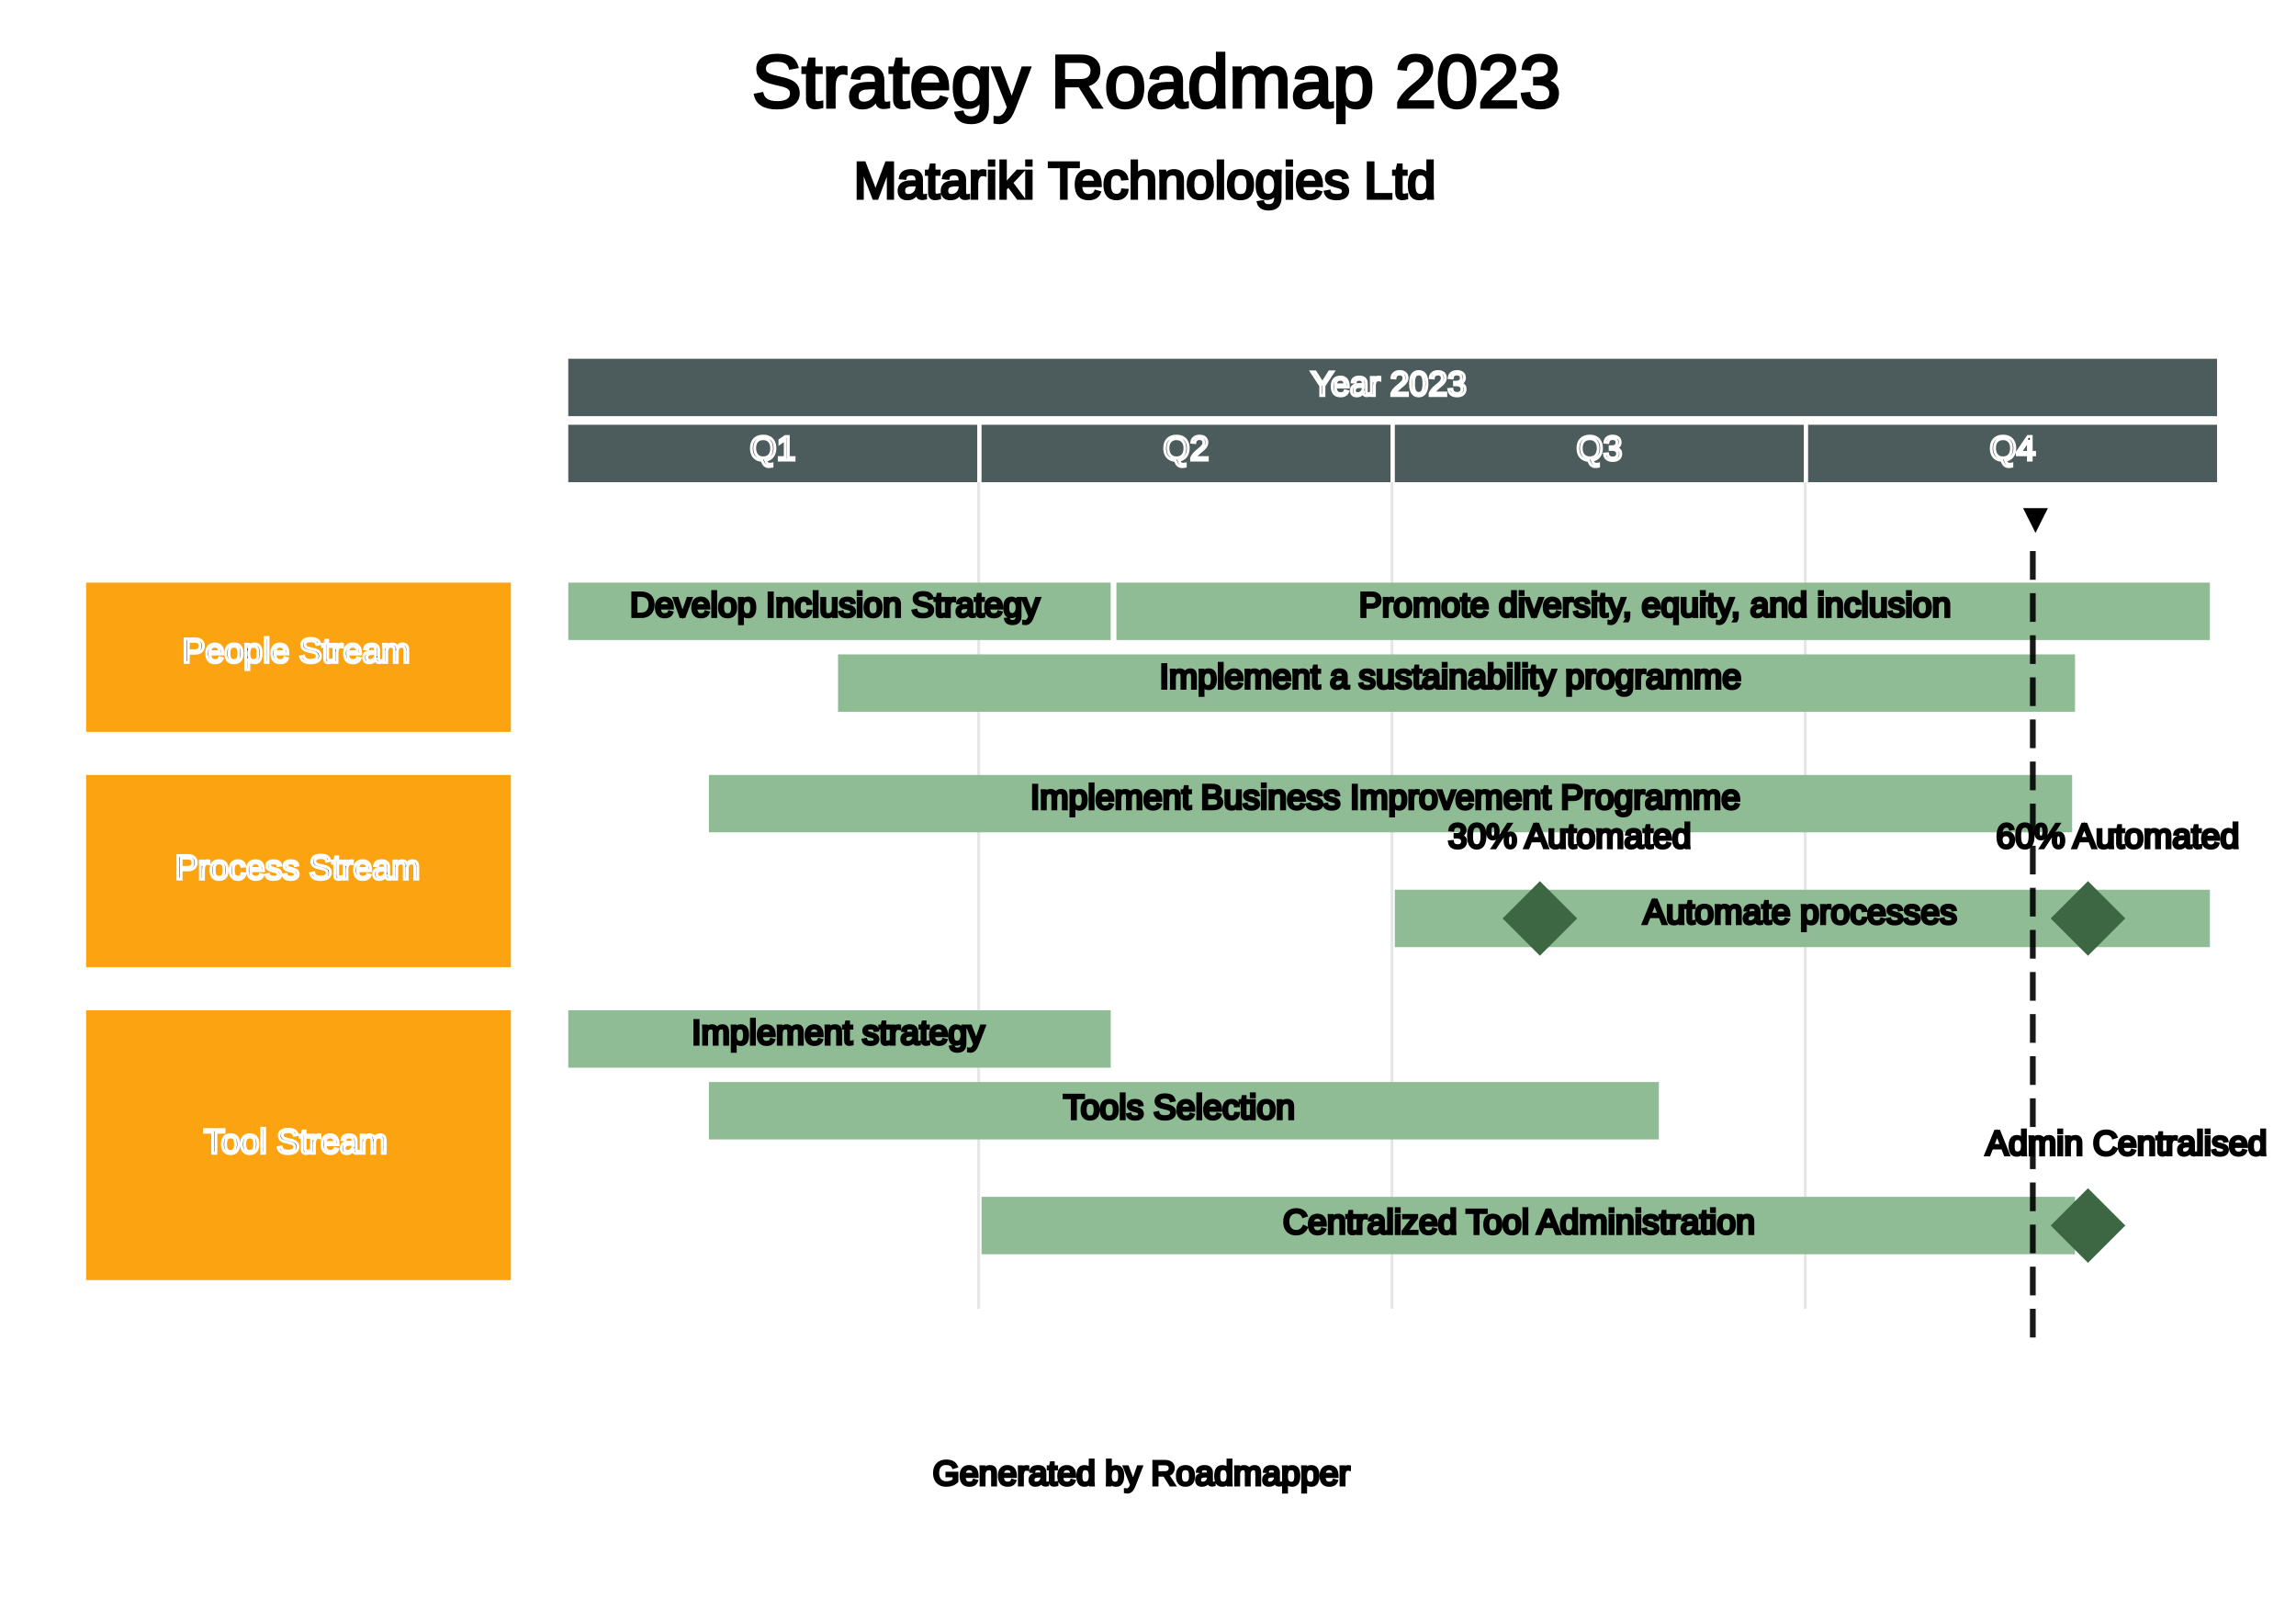
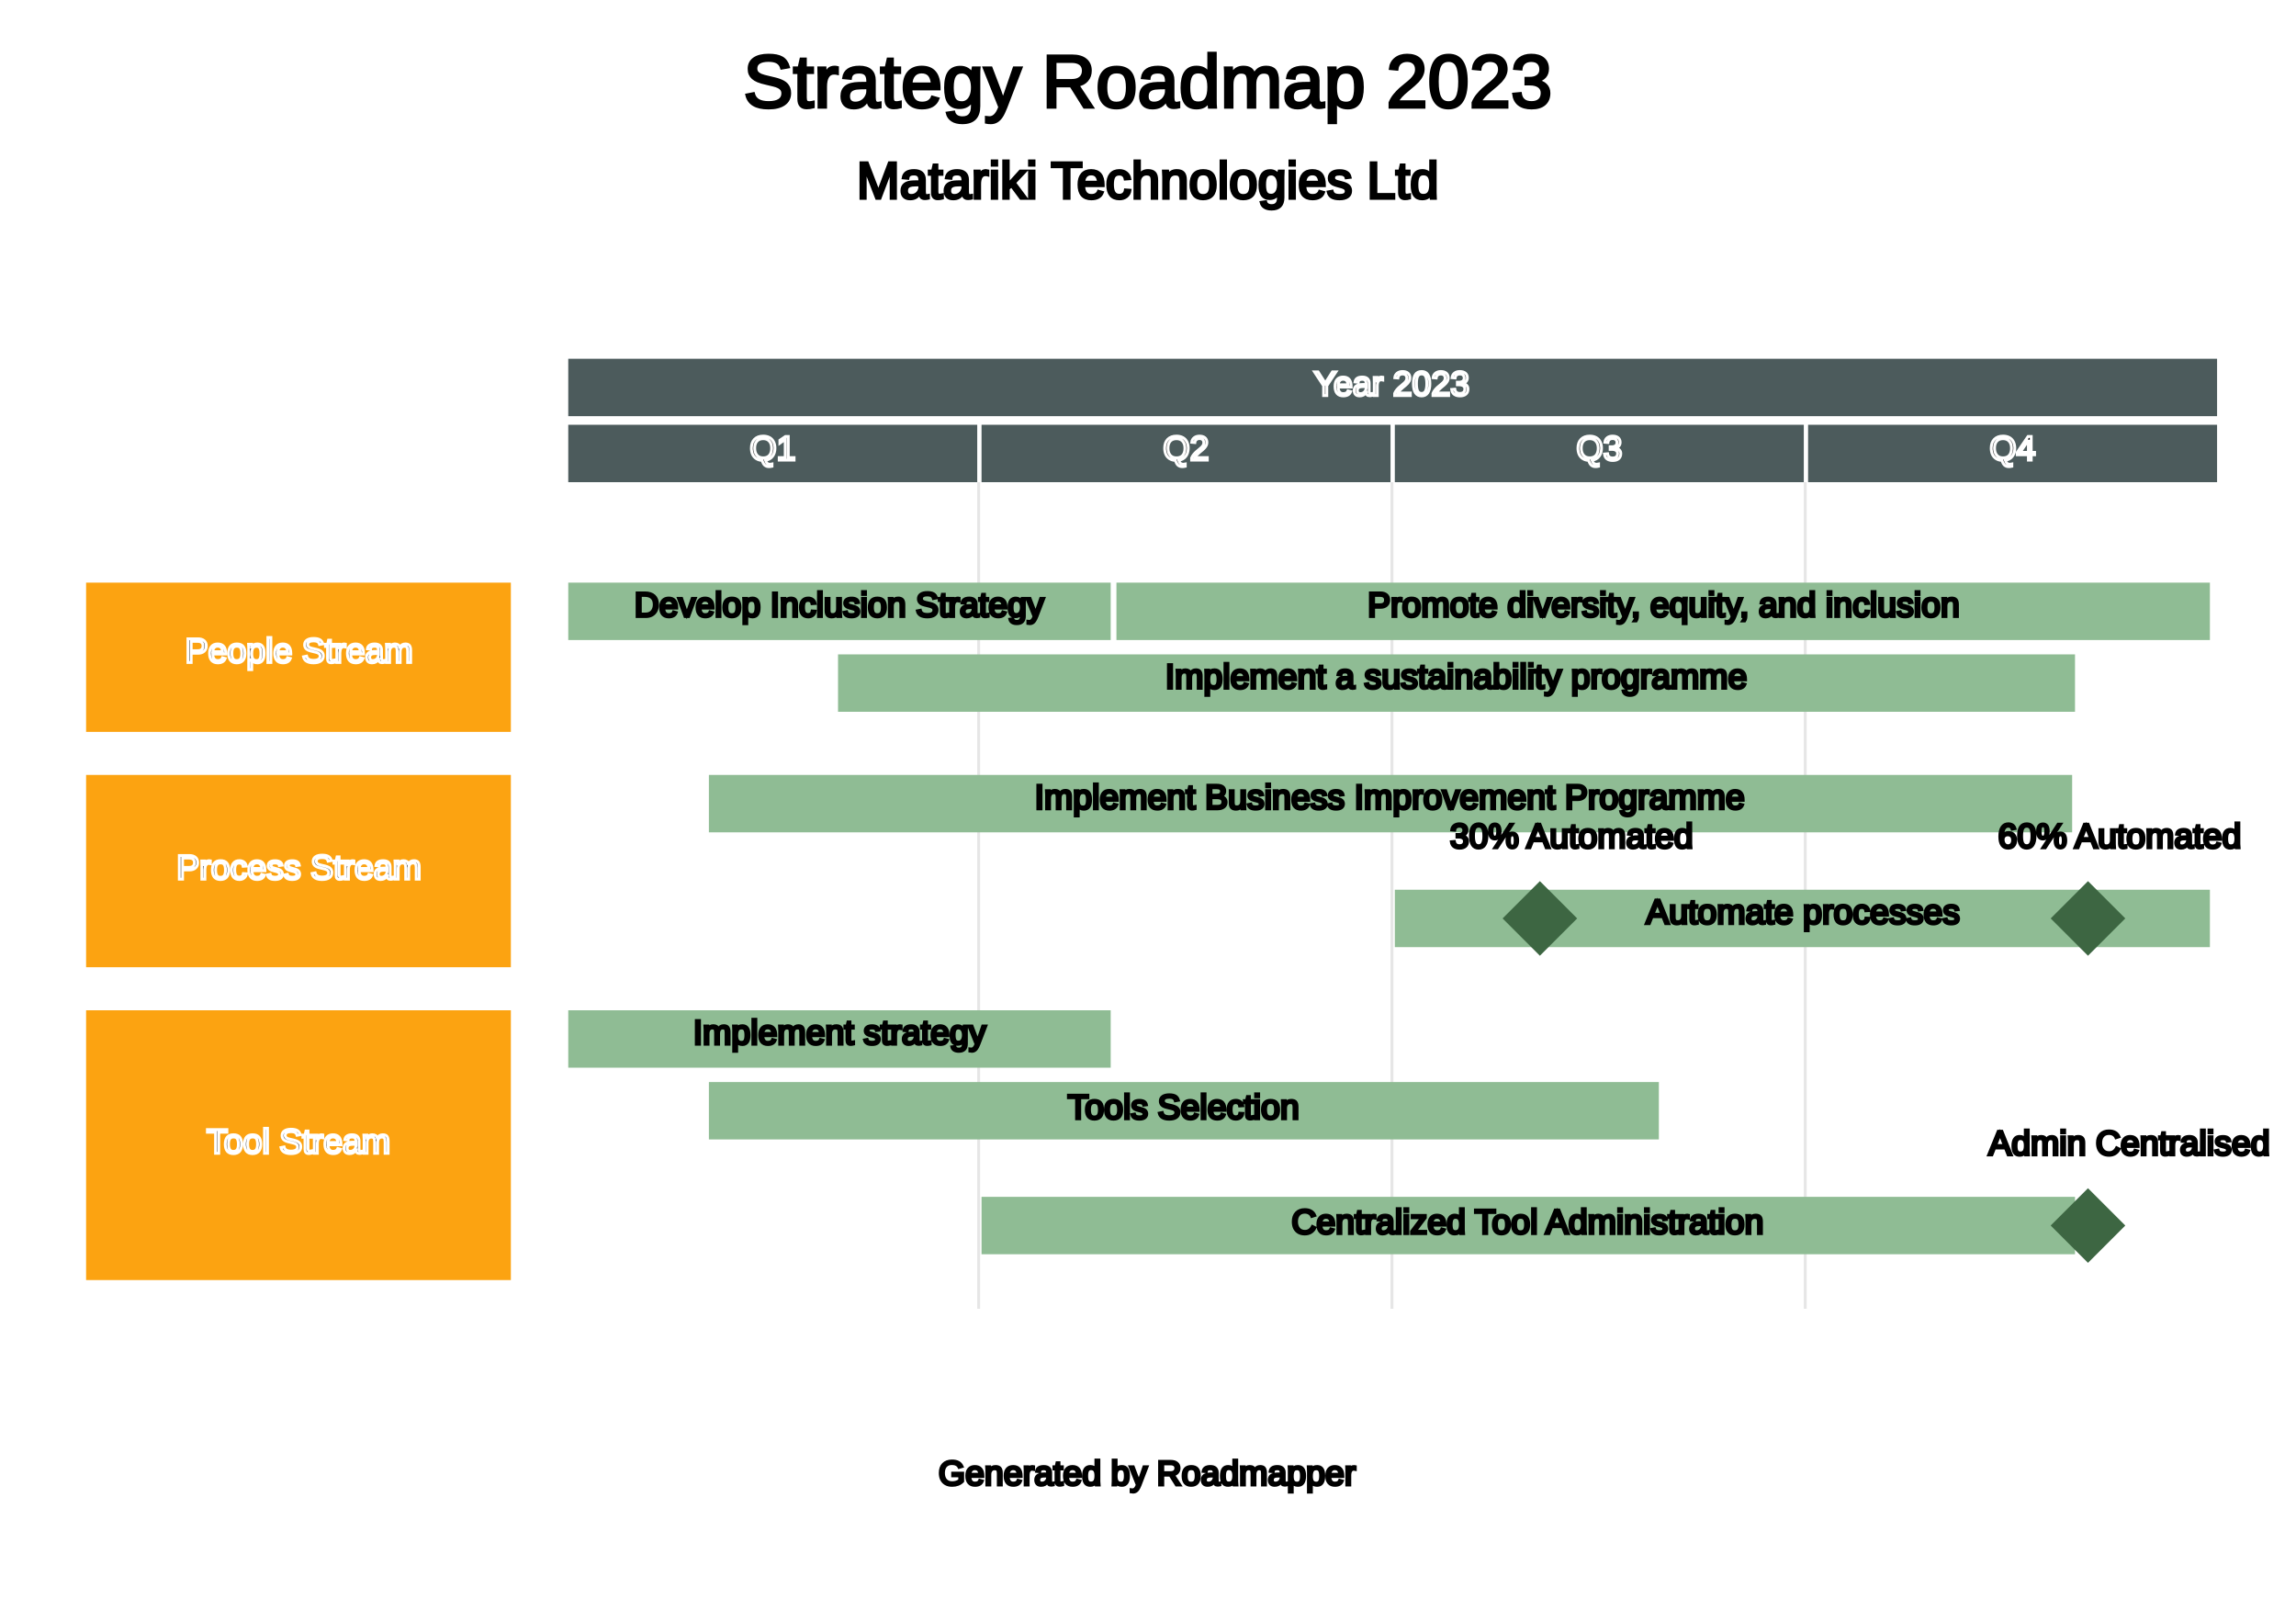
<svg xmlns="http://www.w3.org/2000/svg" width="800" height="557" viewBox="0 0 800 557">
  <defs>
</defs>
  <rect x="0" y="0" width="800" height="700" fill="#FFFFFF" />
-   <text x="262.0" y="30" font-size="26" text-anchor="start" dominant-baseline="middle" font-family="Arial" stroke="#000000">Strategy Roadmap 2023</text>
-   <text x="297.5" y="64" font-size="18" text-anchor="start" dominant-baseline="middle" font-family="Arial" stroke="#000000">Matariki Technologies Ltd</text>
+   <text x="259.0" y="30" font-size="26" text-anchor="start" dominant-baseline="middle" font-family="Arial" stroke="#000000">Strategy Roadmap 2023</text>
+   <text x="298.5" y="64" font-size="18" text-anchor="start" dominant-baseline="middle" font-family="Arial" stroke="#000000">Matariki Technologies Ltd</text>
  <rect x="198.0" y="125" width="574.5" height="20" fill="#4C5B5C" />
-   <text x="456.75" y="129.5" font-size="12" stroke="#FFFFFF" text-anchor="start" dominant-baseline="hanging" font-family="Arial">Year 2023</text>
+   <text x="457.75" y="129.5" font-size="12" stroke="#FFFFFF" text-anchor="start" dominant-baseline="hanging" font-family="Arial">Year 2023</text>
  <rect x="198.0" y="148" width="142.5" height="20" fill="#4C5B5C" />
  <text x="261.25" y="152.0" font-size="12" stroke="#FFFFFF" text-anchor="start" dominant-baseline="hanging" font-family="Arial">Q1</text>
  <rect x="342.0" y="148" width="142.5" height="20" fill="#4C5B5C" />
  <text x="405.25" y="152.0" font-size="12" stroke="#FFFFFF" text-anchor="start" dominant-baseline="hanging" font-family="Arial">Q2</text>
  <rect x="486.0" y="148" width="142.5" height="20" fill="#4C5B5C" />
  <text x="549.25" y="152.0" font-size="12" stroke="#FFFFFF" text-anchor="start" dominant-baseline="hanging" font-family="Arial">Q3</text>
  <rect x="630.0" y="148" width="142.5" height="20" fill="#4C5B5C" />
  <text x="693.25" y="152.0" font-size="12" stroke="#FFFFFF" text-anchor="start" dominant-baseline="hanging" font-family="Arial">Q4</text>
  <path d="M341.0,168 L341.0,456" stroke="#e6e6e6" stroke-opacity="50" stroke-width="1" />
  <path d="M485.0,168 L485.0,456" stroke="#e6e6e6" stroke-opacity="50" stroke-width="1" />
  <path d="M629.0,168 L629.0,456" stroke="#e6e6e6" stroke-opacity="50" stroke-width="1" />
  <rect x="30" y="203" width="148.0" height="52" fill="#FCA311" />
-   <text x="63.5" y="222.5" font-size="12" stroke="#FFFFFF" text-anchor="start" dominant-baseline="hanging" font-family="Arial">People Stream</text>
+   <text x="64.5" y="222.5" font-size="12" stroke="#FFFFFF" text-anchor="start" dominant-baseline="hanging" font-family="Arial">People Stream</text>
  <rect x="198" y="203" width="189" height="20" fill="#8FBC94" />
-   <text x="219.5" y="206.5" font-size="12" stroke="#000000" text-anchor="start" dominant-baseline="hanging" font-family="Arial">Develop Inclusion Strategy</text>
  <rect x="389" y="203" width="381" height="20" fill="#8FBC94" />
-   <text x="473.5" y="206.5" font-size="12" stroke="#000000" text-anchor="start" dominant-baseline="hanging" font-family="Arial">Promote diversity, equity, and inclusion</text>
+   <text x="476.5" y="206.5" font-size="12" stroke="#000000" text-anchor="start" dominant-baseline="hanging" font-family="Arial">Promote diversity, equity, and inclusion</text>
+   <text x="221.0" y="206.5" font-size="12" stroke="#000000" text-anchor="start" dominant-baseline="hanging" font-family="Arial">Develop Inclusion Strategy</text>
  <rect x="292" y="228" width="431" height="20" fill="#8FBC94" />
-   <text x="404.0" y="231.5" font-size="12" stroke="#000000" text-anchor="start" dominant-baseline="hanging" font-family="Arial">Implement a sustainability programme</text>
+   <text x="406.0" y="231.5" font-size="12" stroke="#000000" text-anchor="start" dominant-baseline="hanging" font-family="Arial">Implement a sustainability programme</text>
  <rect x="30" y="270" width="148.0" height="67" fill="#FCA311" />
-   <text x="61.0" y="298.0" font-size="12" stroke="#FFFFFF" text-anchor="start" dominant-baseline="hanging" font-family="Arial">Process Stream</text>
+   <text x="61.5" y="298.0" font-size="12" stroke="#FFFFFF" text-anchor="start" dominant-baseline="hanging" font-family="Arial">Process Stream</text>
  <rect x="247" y="270" width="475" height="20" fill="#8FBC94" />
-   <text x="359.0" y="273.5" font-size="12" stroke="#000000" text-anchor="start" dominant-baseline="hanging" font-family="Arial">Implement Business Improvement Programme</text>
+   <text x="360.5" y="273.5" font-size="12" stroke="#000000" text-anchor="start" dominant-baseline="hanging" font-family="Arial">Implement Business Improvement Programme</text>
  <rect x="486" y="310" width="284" height="20" fill="#8FBC94" />
-   <text x="572.5" y="313.5" font-size="12" stroke="#000000" text-anchor="start" dominant-baseline="hanging" font-family="Arial">Automate processes</text>
  <path d="M536.544,307 L549.544,320.0 L536.544,333 L523.544,320.0" fill="#3D6642" />
-   <text x="504.544" y="292" font-size="12" text-anchor="start" dominant-baseline="middle" font-family="Arial" stroke="#000000">30% Automated </text>
+   <text x="505.211" y="292" font-size="12" text-anchor="start" dominant-baseline="middle" font-family="Arial" stroke="#000000">30% Automated </text>
  <path d="M727.522,307 L740.522,320.0 L727.522,333 L714.522,320.0" fill="#3D6642" />
-   <text x="695.522" y="292" font-size="12" text-anchor="start" dominant-baseline="middle" font-family="Arial" stroke="#000000">60% Automated </text>
+   <text x="696.189" y="292" font-size="12" text-anchor="start" dominant-baseline="middle" font-family="Arial" stroke="#000000">60% Automated </text>
+   <text x="573.5" y="313.5" font-size="12" stroke="#000000" text-anchor="start" dominant-baseline="hanging" font-family="Arial">Automate processes</text>
  <rect x="30" y="352" width="148.0" height="94" fill="#FCA311" />
-   <text x="71.0" y="393.5" font-size="12" stroke="#FFFFFF" text-anchor="start" dominant-baseline="hanging" font-family="Arial">Tool Stream</text>
+   <text x="72.0" y="393.5" font-size="12" stroke="#FFFFFF" text-anchor="start" dominant-baseline="hanging" font-family="Arial">Tool Stream</text>
  <rect x="198" y="352" width="189" height="20" fill="#8FBC94" />
-   <text x="241.0" y="355.5" font-size="12" stroke="#000000" text-anchor="start" dominant-baseline="hanging" font-family="Arial">Implement strategy</text>
+   <text x="241.5" y="355.5" font-size="12" stroke="#000000" text-anchor="start" dominant-baseline="hanging" font-family="Arial">Implement strategy</text>
  <rect x="247" y="377" width="331" height="20" fill="#8FBC94" />
-   <text x="370.5" y="381.5" font-size="12" stroke="#000000" text-anchor="start" dominant-baseline="hanging" font-family="Arial">Tools Selection</text>
+   <text x="372.0" y="381.5" font-size="12" stroke="#000000" text-anchor="start" dominant-baseline="hanging" font-family="Arial">Tools Selection</text>
  <rect x="342" y="417" width="381" height="20" fill="#8FBC94" />
-   <text x="447.0" y="421.5" font-size="12" stroke="#000000" text-anchor="start" dominant-baseline="hanging" font-family="Arial">Centralized Tool Administration</text>
  <path d="M727.522,414 L740.522,427.0 L727.522,440 L714.522,427.0" fill="#3D6642" />
-   <text x="691.855" y="399" font-size="12" text-anchor="start" dominant-baseline="middle" font-family="Arial" stroke="#000000">Admin Centralised</text>
-   <text x="703.297" y="181" font-size="12" text-anchor="start" dominant-baseline="middle" font-family="Arial" stroke="#000000">▼</text>
-   <path d="M708.297,192.0 L708.297,202.0" stroke="#000000" stroke-opacity="0.9" stroke-width="2" />
-   <path d="M708.297,206.667 L708.297,216.667" stroke="#000000" stroke-opacity="0.9" stroke-width="2" />
-   <path d="M708.297,221.333 L708.297,231.333" stroke="#000000" stroke-opacity="0.9" stroke-width="2" />
-   <path d="M708.297,236.0 L708.297,246.0" stroke="#000000" stroke-opacity="0.9" stroke-width="2" />
-   <path d="M708.297,250.667 L708.297,260.667" stroke="#000000" stroke-opacity="0.9" stroke-width="2" />
-   <path d="M708.297,265.333 L708.297,275.333" stroke="#000000" stroke-opacity="0.9" stroke-width="2" />
-   <path d="M708.297,280.0 L708.297,290.0" stroke="#000000" stroke-opacity="0.9" stroke-width="2" />
-   <path d="M708.297,294.667 L708.297,304.667" stroke="#000000" stroke-opacity="0.9" stroke-width="2" />
-   <path d="M708.297,309.333 L708.297,319.333" stroke="#000000" stroke-opacity="0.9" stroke-width="2" />
-   <path d="M708.297,324.0 L708.297,334.0" stroke="#000000" stroke-opacity="0.9" stroke-width="2" />
-   <path d="M708.297,338.667 L708.297,348.667" stroke="#000000" stroke-opacity="0.9" stroke-width="2" />
-   <path d="M708.297,353.333 L708.297,363.333" stroke="#000000" stroke-opacity="0.9" stroke-width="2" />
-   <path d="M708.297,368.0 L708.297,378.0" stroke="#000000" stroke-opacity="0.9" stroke-width="2" />
-   <path d="M708.297,382.667 L708.297,392.667" stroke="#000000" stroke-opacity="0.9" stroke-width="2" />
-   <path d="M708.297,397.333 L708.297,407.333" stroke="#000000" stroke-opacity="0.9" stroke-width="2" />
-   <path d="M708.297,412.0 L708.297,422.0" stroke="#000000" stroke-opacity="0.9" stroke-width="2" />
-   <path d="M708.297,426.667 L708.297,436.667" stroke="#000000" stroke-opacity="0.9" stroke-width="2" />
-   <path d="M708.297,441.333 L708.297,451.333" stroke="#000000" stroke-opacity="0.9" stroke-width="2" />
-   <path d="M708.297,456.0 L708.297,466.0" stroke="#000000" stroke-opacity="0.9" stroke-width="2" />
-   <text x="325.0" y="514" font-size="12" text-anchor="start" dominant-baseline="middle" font-family="Arial" stroke="#000000">Generated by Roadmapper</text>
+   <text x="692.855" y="399" font-size="12" text-anchor="start" dominant-baseline="middle" font-family="Arial" stroke="#000000">Admin Centralised</text>
+   <text x="450.0" y="421.5" font-size="12" stroke="#000000" text-anchor="start" dominant-baseline="hanging" font-family="Arial">Centralized Tool Administration</text>
+   <text x="327.0" y="514" font-size="12" text-anchor="start" dominant-baseline="middle" font-family="Arial" stroke="#000000">Generated by Roadmapper</text>
</svg>
